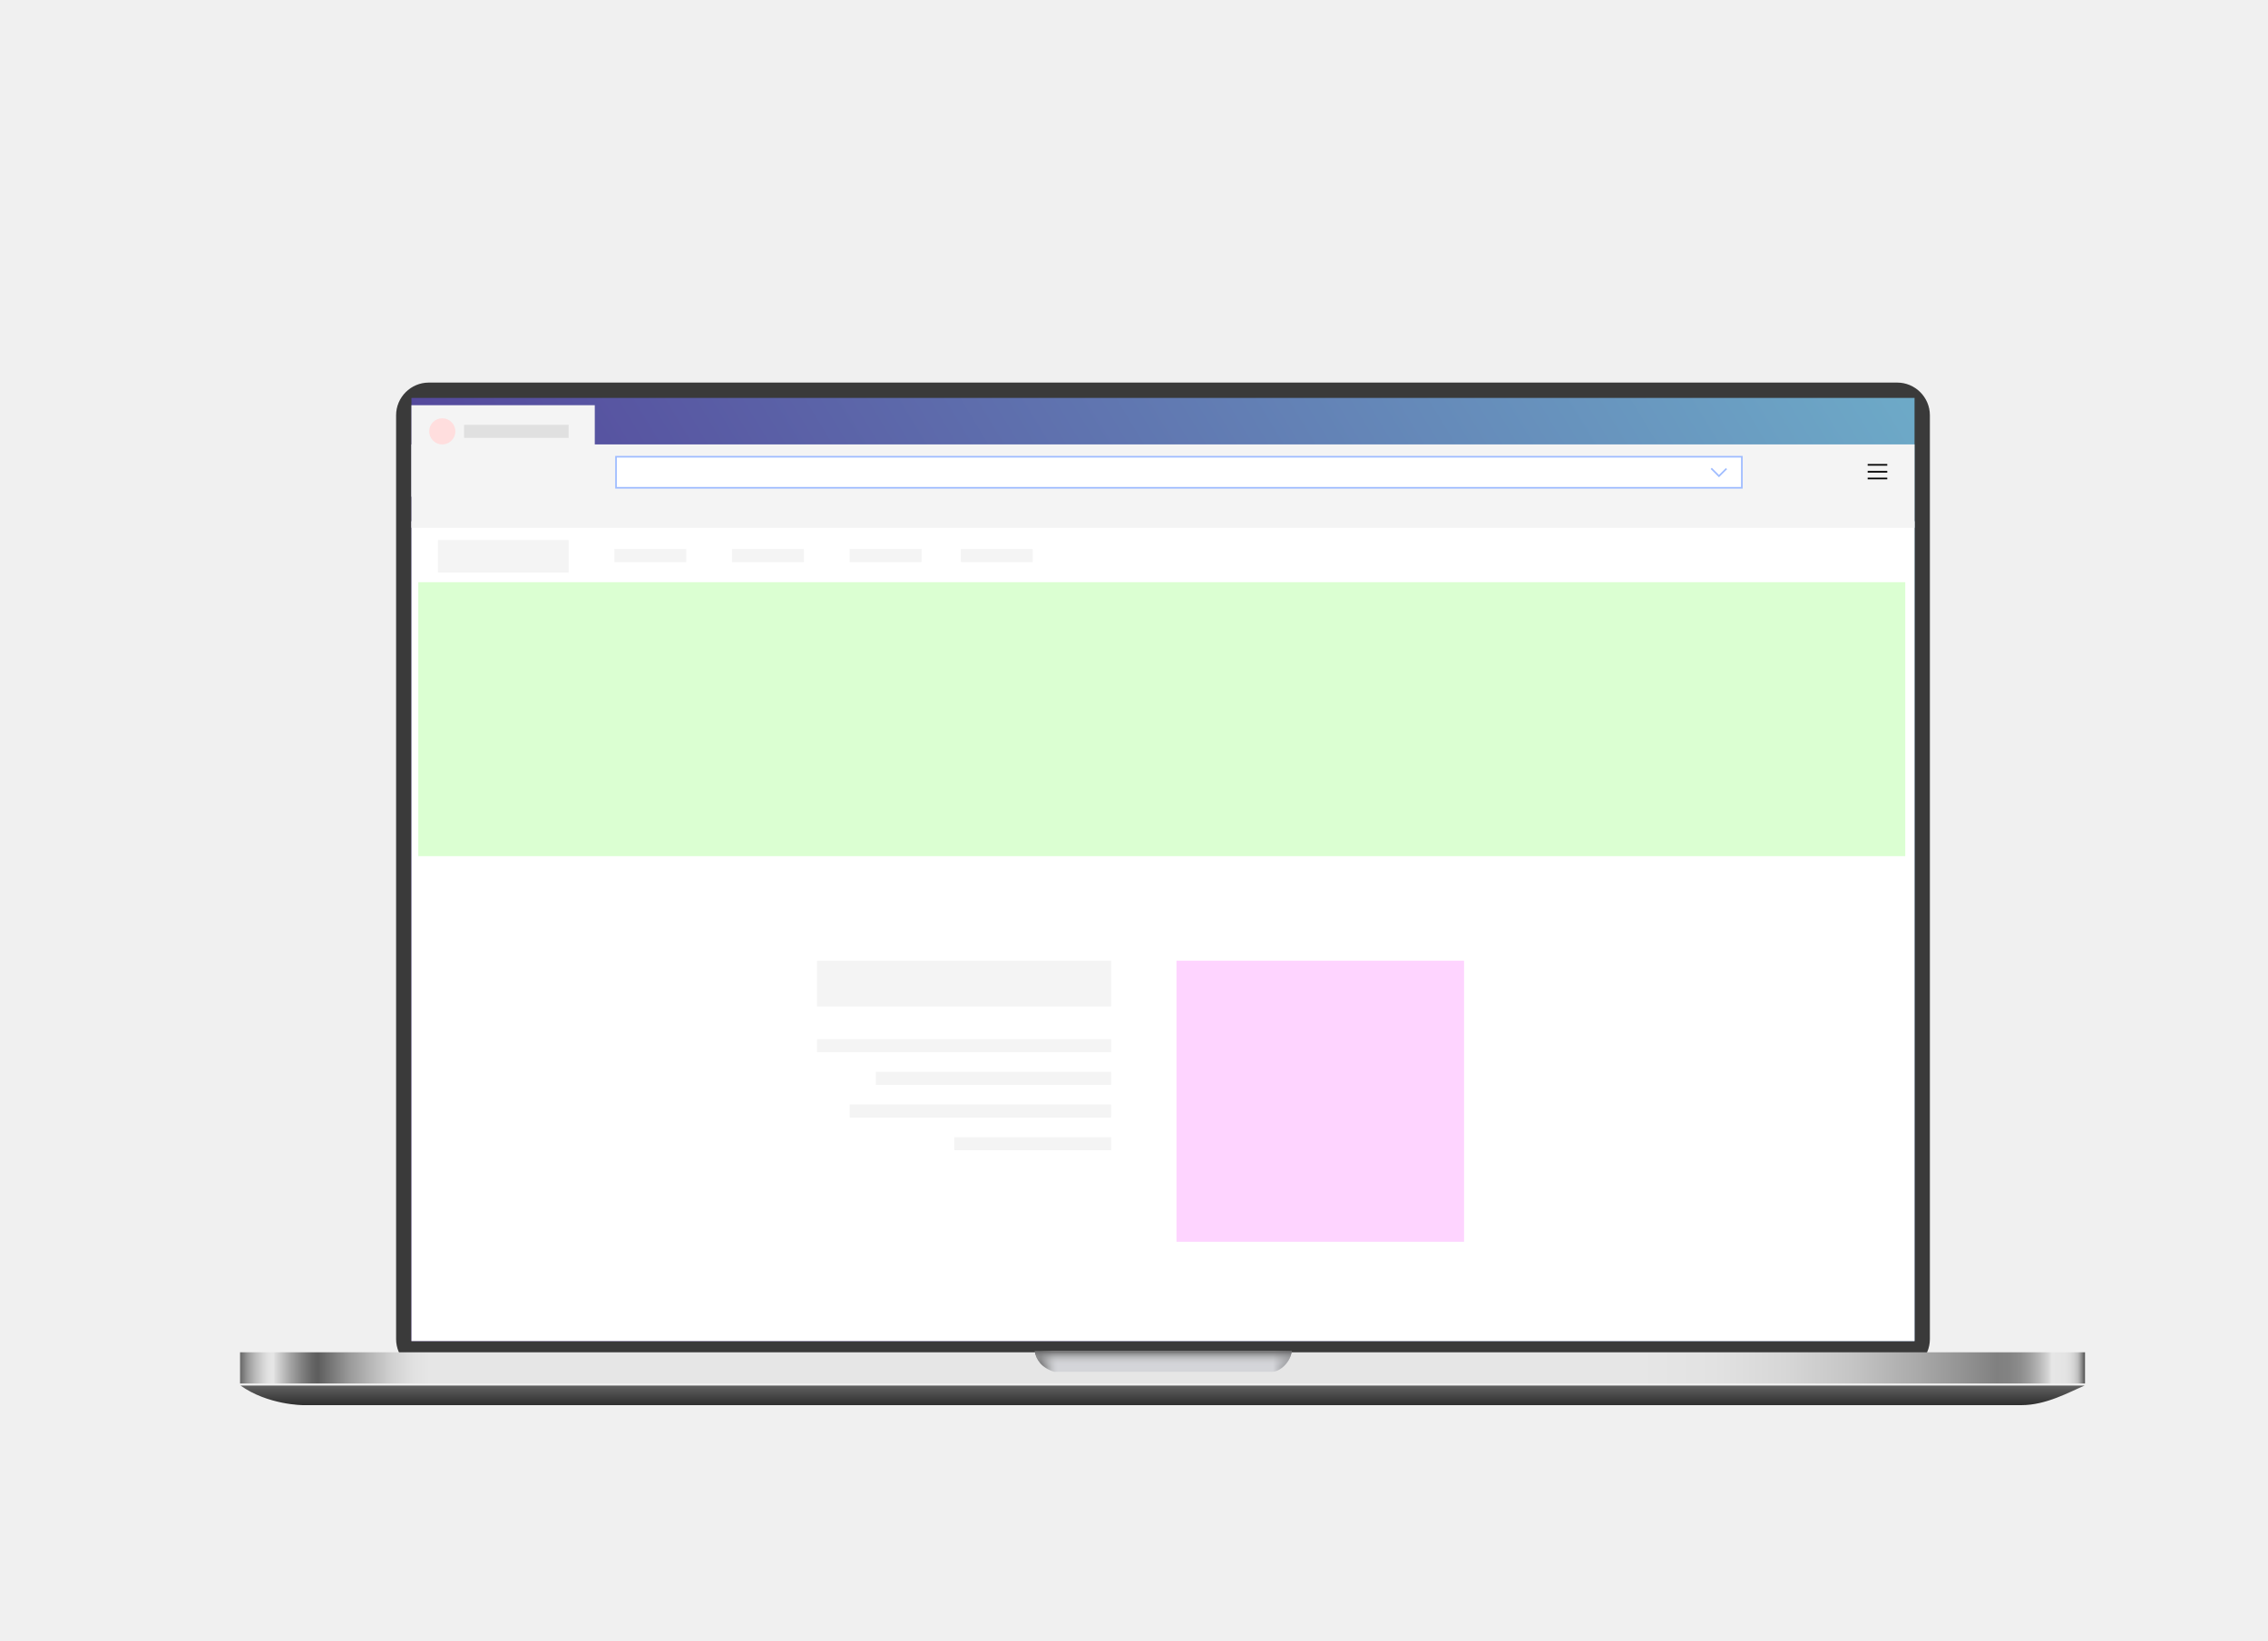
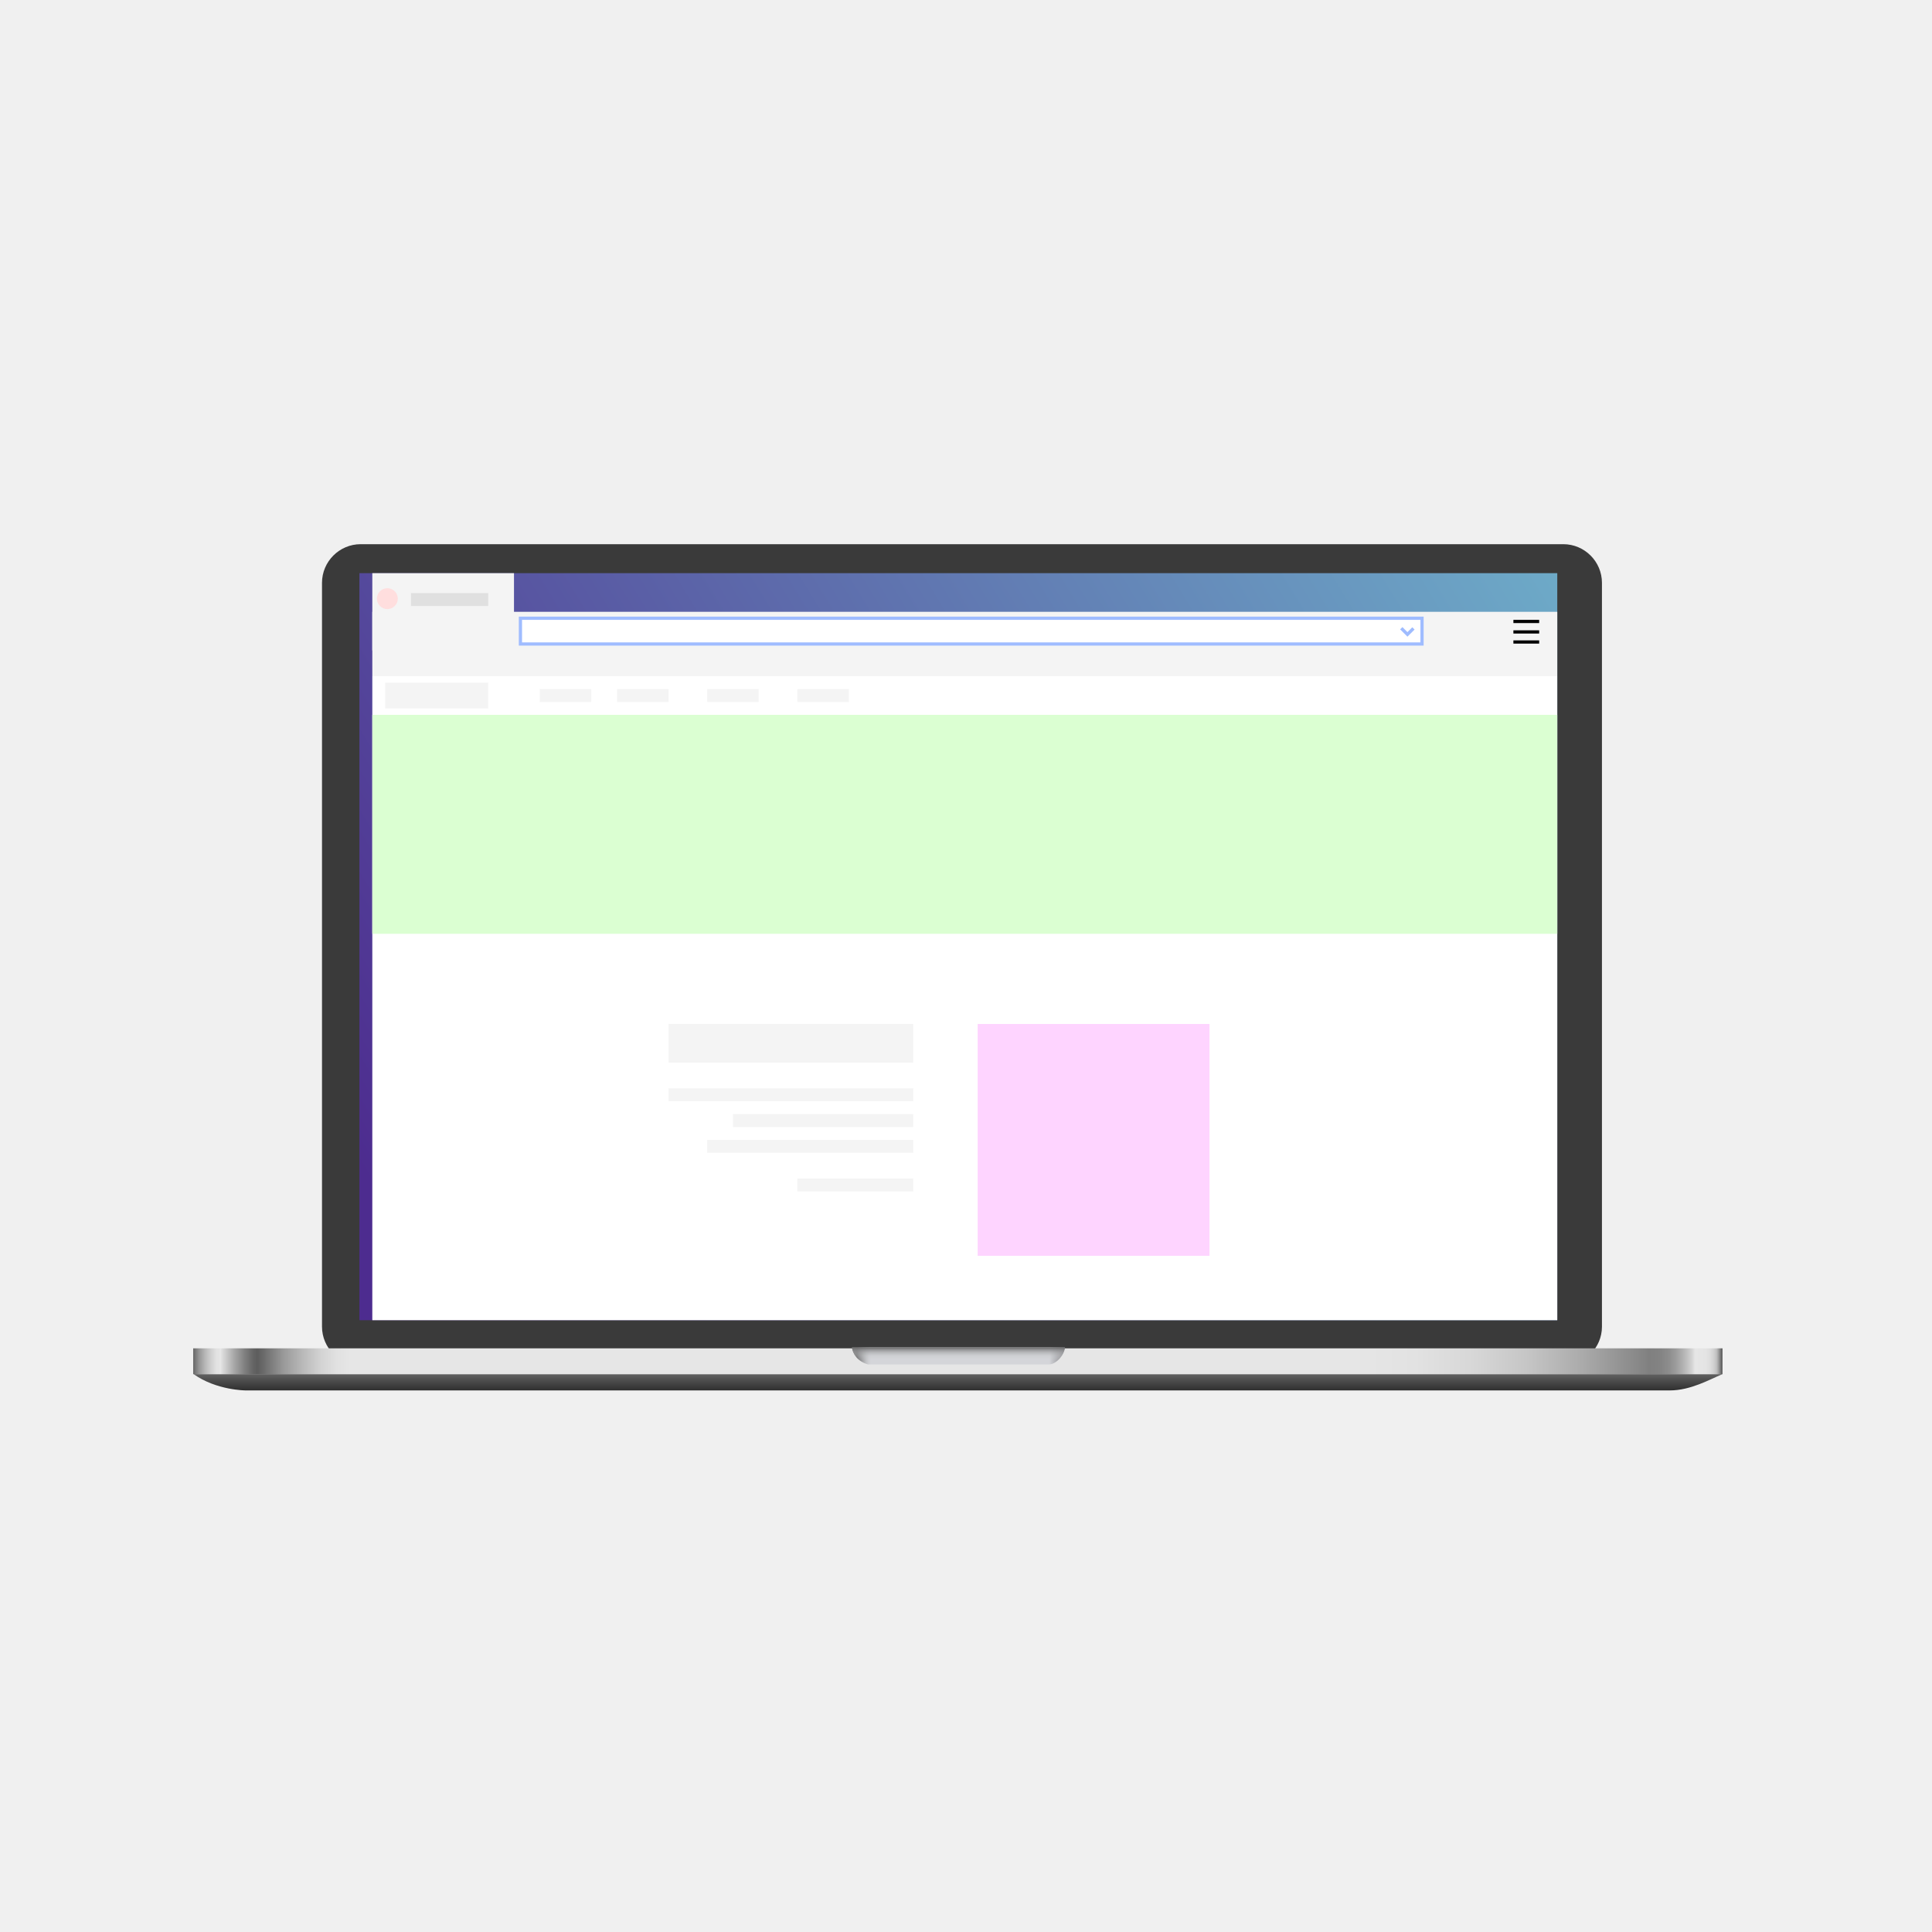
- <svg xmlns="http://www.w3.org/2000/svg" version="1.1" x="0px" y="0px" width="347px" height="251px" viewBox="0 0 347 251" enable-background="new 0 0 347 251" xml:space="preserve">
+ <svg xmlns="http://www.w3.org/2000/svg" version="1.2" baseProfile="tiny" x="0px" y="0px" width="150px" height="150px" viewBox="0 0 150 150" xml:space="preserve">
+   <g id="Layer_5">
+     <path fill="#3A3A3A" d="M124.375,103c0,1.65-1.35,3-3,3H28c-1.65,0-3-1.35-3-3V45.25c0-1.65,1.35-3,3-3h93.375c1.65,0,3,1.35,3,3   V103z" />
+   </g>
  <g id="Layer_6">
    <g>
-       <g>
-         <path fill="#3A3A3A" d="M295.268,204.896c0,2.75-2.25,5-5,5H65.603c-2.75,0-5-2.25-5-5V63.538c0-2.75,2.25-5,5-5h224.665     c2.75,0,5,2.25,5,5V204.896z" />
-       </g>
-       <linearGradient id="SVGID_1_" gradientUnits="userSpaceOnUse" x1="74.916" y1="195.54" x2="299.601" y2="59.238">
-         <stop offset="0" style="stop-color:#4D2C8F" />
-         <stop offset="1" style="stop-color:#6EADC9" />
+       <linearGradient id="SVGID_1_" gradientUnits="userSpaceOnUse" x1="74.379" y1="105.427" x2="74.379" y2="109.128">
+         <stop offset="0" style="stop-color:#939393" />
+         <stop offset="1" style="stop-color:#000000" />
      </linearGradient>
-       <rect x="62.949" y="60.884" fill="url(#SVGID_1_)" width="229.972" height="144.319" />
-       <path fill="#FFFFFF" d="M60.691,210.483" />
-       <path fill="#DBDBDB" d="M70.976,211.804" />
-       <g>
-         <linearGradient id="SVGID_2_" gradientUnits="userSpaceOnUse" x1="177.875" y1="209" x2="177.875" y2="217.795">
-           <stop offset="0" style="stop-color:#939393" />
-           <stop offset="1" style="stop-color:#000000" />
-         </linearGradient>
-         <path fill="url(#SVGID_2_)" d="M318.959,212c-2.387,1-5.875,3-9.677,3H46.372c0,0-5.349,0-9.58-3h279.175H318.959z" />
-         <linearGradient id="SVGID_3_" gradientUnits="userSpaceOnUse" x1="36.73" y1="209.303" x2="319" y2="209.303">
-           <stop offset="0" style="stop-color:#666666" />
-           <stop offset="4.764714e-004" style="stop-color:#6C6C6C" />
-           <stop offset="0.004" style="stop-color:#979797" />
-           <stop offset="0.008" style="stop-color:#B9B9B9" />
-           <stop offset="0.012" style="stop-color:#D2D2D2" />
-           <stop offset="0.015" style="stop-color:#E1E1E1" />
-           <stop offset="0.018" style="stop-color:#E6E6E6" />
-           <stop offset="0.019" style="stop-color:#DCDCDC" />
-           <stop offset="0.027" style="stop-color:#A6A6A6" />
-           <stop offset="0.034" style="stop-color:#7E7E7E" />
-           <stop offset="0.039" style="stop-color:#666666" />
-           <stop offset="0.042" style="stop-color:#5D5D5D" />
-           <stop offset="0.047" style="stop-color:#6E6E6E" />
-           <stop offset="0.059" style="stop-color:#999999" />
-           <stop offset="0.072" style="stop-color:#BABABA" />
-           <stop offset="0.083" style="stop-color:#D2D2D2" />
-           <stop offset="0.094" style="stop-color:#E1E1E1" />
-           <stop offset="0.103" style="stop-color:#E6E6E6" />
-           <stop offset="0.145" style="stop-color:#E6E6E6" />
-           <stop offset="0.758" style="stop-color:#E6E6E6" />
-           <stop offset="0.799" style="stop-color:#E2E2E2" />
-           <stop offset="0.837" style="stop-color:#D7D7D7" />
-           <stop offset="0.873" style="stop-color:#C5C5C5" />
-           <stop offset="0.909" style="stop-color:#AAAAAA" />
-           <stop offset="0.944" style="stop-color:#898989" />
-           <stop offset="0.952" style="stop-color:#808080" />
-           <stop offset="0.959" style="stop-color:#838383" />
-           <stop offset="0.965" style="stop-color:#8D8D8D" />
-           <stop offset="0.97" style="stop-color:#9E9E9E" />
-           <stop offset="0.975" style="stop-color:#B6B6B6" />
-           <stop offset="0.98" style="stop-color:#D4D4D4" />
-           <stop offset="0.982" style="stop-color:#E6E6E6" />
-           <stop offset="0.989" style="stop-color:#E4E4E4" />
-           <stop offset="0.992" style="stop-color:#DDDDDD" />
-           <stop offset="0.994" style="stop-color:#D2D2D2" />
-           <stop offset="0.996" style="stop-color:#C1C1C1" />
-           <stop offset="0.997" style="stop-color:#ABABAB" />
-           <stop offset="0.998" style="stop-color:#8F8F8F" />
-           <stop offset="0.999" style="stop-color:#707070" />
-           <stop offset="1" style="stop-color:#4D4D4D" />
-         </linearGradient>
-         <path fill="url(#SVGID_3_)" d="M36.73,206.918H319c0,0,0,3.875,0,4.77H36.73v-4.024V206.918z" />
-         <linearGradient id="SVGID_4_" gradientUnits="userSpaceOnUse" x1="158.306" y1="208.31" x2="197.635" y2="208.31">
-           <stop offset="0.024" style="stop-color:#666666" />
-           <stop offset="0.038" style="stop-color:#89898B" />
-           <stop offset="0.053" style="stop-color:#A9AAAC" />
-           <stop offset="0.067" style="stop-color:#C1C2C5" />
-           <stop offset="0.08" style="stop-color:#CFD0D4" />
-           <stop offset="0.091" style="stop-color:#D4D5D9" />
-           <stop offset="0.927" style="stop-color:#D4D5D9" />
-           <stop offset="1" style="stop-color:#828286" />
-         </linearGradient>
-         <path fill="url(#SVGID_4_)" d="M197.635,206.731c-0.148,1.553-1.727,3.259-3.144,3.168c-0.914,0-33.203,0-33.203,0     c-1.939-0.597-2.783-1.888-2.982-3.182h35.638L197.635,206.731z" />
-         <path fill="none" stroke="#000000" stroke-miterlimit="10" d="M194.292,209.899" />
-         <linearGradient id="SVGID_5_" gradientUnits="userSpaceOnUse" x1="177.97" y1="206.122" x2="177.97" y2="210.152">
-           <stop offset="0.148" style="stop-color:#666666" />
-           <stop offset="0.272" style="stop-color:#89898B;stop-opacity:0.8" />
-           <stop offset="0.411" style="stop-color:#A9AAAC;stop-opacity:0.574" />
-           <stop offset="0.543" style="stop-color:#C1C2C5;stop-opacity:0.359" />
-           <stop offset="0.665" style="stop-color:#CFD0D4;stop-opacity:0.162" />
-           <stop offset="0.765" style="stop-color:#D4D5D9;stop-opacity:0" />
-         </linearGradient>
-         <path fill="url(#SVGID_5_)" d="M197.635,206.731c-0.148,1.553-1.727,3.259-3.144,3.168c-0.914,0-33.203,0-33.203,0     c-1.939-0.597-2.783-1.888-2.982-3.182h35.638L197.635,206.731z" />
-       </g>
+       <path fill="url(#SVGID_1_)" d="M133.724,106.689c-1.004,0.421-2.471,1.262-4.071,1.262H19.064c0,0-2.25,0-4.029-1.262h117.43    H133.724z" />
+       <linearGradient id="SVGID_2_" gradientUnits="userSpaceOnUse" x1="14.999" y1="105.688" x2="133.731" y2="105.688">
+         <stop offset="0" style="stop-color:#666666" />
+         <stop offset="4.764714e-004" style="stop-color:#6C6C6C" />
+         <stop offset="0.004" style="stop-color:#979797" />
+         <stop offset="0.008" style="stop-color:#B9B9B9" />
+         <stop offset="0.012" style="stop-color:#D2D2D2" />
+         <stop offset="0.015" style="stop-color:#E1E1E1" />
+         <stop offset="0.018" style="stop-color:#E6E6E6" />
+         <stop offset="0.019" style="stop-color:#DCDCDC" />
+         <stop offset="0.027" style="stop-color:#A6A6A6" />
+         <stop offset="0.034" style="stop-color:#7E7E7E" />
+         <stop offset="0.039" style="stop-color:#666666" />
+         <stop offset="0.042" style="stop-color:#5D5D5D" />
+         <stop offset="0.047" style="stop-color:#6E6E6E" />
+         <stop offset="0.059" style="stop-color:#999999" />
+         <stop offset="0.072" style="stop-color:#BABABA" />
+         <stop offset="0.083" style="stop-color:#D2D2D2" />
+         <stop offset="0.094" style="stop-color:#E1E1E1" />
+         <stop offset="0.103" style="stop-color:#E6E6E6" />
+         <stop offset="0.145" style="stop-color:#E6E6E6" />
+         <stop offset="0.758" style="stop-color:#E6E6E6" />
+         <stop offset="0.799" style="stop-color:#E2E2E2" />
+         <stop offset="0.837" style="stop-color:#D7D7D7" />
+         <stop offset="0.873" style="stop-color:#C5C5C5" />
+         <stop offset="0.909" style="stop-color:#AAAAAA" />
+         <stop offset="0.944" style="stop-color:#898989" />
+         <stop offset="0.952" style="stop-color:#808080" />
+         <stop offset="0.959" style="stop-color:#838383" />
+         <stop offset="0.965" style="stop-color:#8D8D8D" />
+         <stop offset="0.97" style="stop-color:#9E9E9E" />
+         <stop offset="0.975" style="stop-color:#B6B6B6" />
+         <stop offset="0.98" style="stop-color:#D4D4D4" />
+         <stop offset="0.982" style="stop-color:#E6E6E6" />
+         <stop offset="0.989" style="stop-color:#E4E4E4" />
+         <stop offset="0.992" style="stop-color:#DDDDDD" />
+         <stop offset="0.994" style="stop-color:#D2D2D2" />
+         <stop offset="0.996" style="stop-color:#C1C1C1" />
+         <stop offset="0.997" style="stop-color:#ABABAB" />
+         <stop offset="0.998" style="stop-color:#8F8F8F" />
+         <stop offset="0.999" style="stop-color:#707070" />
+         <stop offset="1" style="stop-color:#4D4D4D" />
+       </linearGradient>
+       <path fill="url(#SVGID_2_)" d="M14.999,104.685h118.732c0,0,0,1.63,0,2.006H14.999v-1.693V104.685z" />
+       <linearGradient id="SVGID_3_" gradientUnits="userSpaceOnUse" x1="66.138" y1="105.27" x2="82.681" y2="105.27">
+         <stop offset="0.024" style="stop-color:#666666" />
+         <stop offset="0.038" style="stop-color:#89898B" />
+         <stop offset="0.053" style="stop-color:#A9AAAC" />
+         <stop offset="0.067" style="stop-color:#C1C2C5" />
+         <stop offset="0.08" style="stop-color:#CFD0D4" />
+         <stop offset="0.091" style="stop-color:#D4D5D9" />
+         <stop offset="0.927" style="stop-color:#D4D5D9" />
+         <stop offset="1" style="stop-color:#828286" />
+       </linearGradient>
+       <path fill="url(#SVGID_3_)" d="M82.681,104.606c-0.063,0.653-0.726,1.371-1.322,1.332c-0.384,0-13.966,0-13.966,0    c-0.815-0.251-1.17-0.794-1.254-1.338h14.991L82.681,104.606z" />
+       <path fill="none" stroke="#000000" stroke-miterlimit="10" d="M81.274,105.938" />
+       <linearGradient id="SVGID_4_" gradientUnits="userSpaceOnUse" x1="74.409" y1="104.349" x2="74.409" y2="106.044">
+         <stop offset="0.148" style="stop-color:#666666" />
+         <stop offset="0.272" style="stop-color:#89898B;stop-opacity:0.8" />
+         <stop offset="0.411" style="stop-color:#A9AAAC;stop-opacity:0.574" />
+         <stop offset="0.543" style="stop-color:#C1C2C5;stop-opacity:0.359" />
+         <stop offset="0.665" style="stop-color:#CFD0D4;stop-opacity:0.162" />
+         <stop offset="0.765" style="stop-color:#D4D5D9;stop-opacity:0" />
+       </linearGradient>
+       <path fill="url(#SVGID_4_)" d="M82.681,104.606c-0.063,0.653-0.726,1.371-1.322,1.332c-0.384,0-13.966,0-13.966,0    c-0.815-0.251-1.17-0.794-1.254-1.338h14.991L82.681,104.606z" />
    </g>
  </g>
  <g id="Layer_3">
-     <rect x="62.949" y="79.75" fill="#FFFFFF" width="229.972" height="125.453" />
-   </g>
+ </g>
  <g id="Layer_2">
-     <rect x="62.949" y="62" fill="#F4F4F4" width="28.051" height="14" />
-     <rect x="62.949" y="68" fill="#F4F4F4" width="229.972" height="12.75" />
-     <rect x="94.25" y="69.884" fill="#FFFFFF" stroke="#9FBCFF" stroke-width="0.25" stroke-miterlimit="10" width="172.25" height="4.75" />
-     <polyline fill="#FFFFFF" stroke="#9FBCFF" stroke-width="0.25" stroke-miterlimit="10" points="261.817,71.668 262.999,72.85    264.148,71.701  " />
+ </g>
+   <g id="Layer_4">
+ </g>
+   <g id="Layer_7">
+     <linearGradient id="SVGID_5_" gradientUnits="userSpaceOnUse" x1="32.817" y1="98.73" x2="123.524" y2="43.704">
+       <stop offset="0" style="stop-color:#4D2C8F" />
+       <stop offset="1" style="stop-color:#6EADC9" />
+     </linearGradient>
+     <rect x="27.906" y="44.5" fill="url(#SVGID_5_)" width="93" height="58" />
+     <path fill="#FFFFFF" d="M27.245,105.06" />
+     <path fill="#DBDBDB" d="M31.415,105.595" />
+     <rect x="28.906" y="52.5" fill="#FFFFFF" width="92" height="50" />
+     <rect x="28.906" y="44.5" fill="#F4F4F4" width="11" height="6" />
+     <rect x="28.906" y="47.5" fill="#F4F4F4" width="92" height="5" />
+     <rect x="40.406" y="48" fill="#FFFFFF" stroke="#9FBCFF" stroke-width="0.25" stroke-miterlimit="10" width="70" height="2" />
+     <polyline fill="#FFFFFF" stroke="#9FBCFF" stroke-width="0.25" stroke-miterlimit="10" points="108.794,48.775 109.274,49.254    109.74,48.789  " />
    <g>
-       <line fill="none" stroke="#000000" stroke-width="0.25" stroke-miterlimit="10" x1="285.75" y1="71.125" x2="288.75" y2="71.125" />
-       <line fill="none" stroke="#000000" stroke-width="0.25" stroke-miterlimit="10" x1="285.75" y1="72.188" x2="288.75" y2="72.188" />
-       <line fill="none" stroke="#000000" stroke-width="0.25" stroke-miterlimit="10" x1="285.75" y1="73.208" x2="288.75" y2="73.208" />
+       <line fill="none" stroke="#000000" stroke-width="0.25" stroke-miterlimit="10" x1="117.5" y1="48.25" x2="119.5" y2="48.25" />
+       <line fill="none" stroke="#000000" stroke-width="0.25" stroke-miterlimit="10" x1="117.5" y1="49.063" x2="119.5" y2="49.063" />
+       <line fill="none" stroke="#000000" stroke-width="0.25" stroke-miterlimit="10" x1="117.5" y1="49.844" x2="119.5" y2="49.844" />
    </g>
-     <rect x="64" y="89.083" fill="#DBFFD2" width="227.5" height="41.917" />
-     <circle fill="#FFDEDE" cx="67.667" cy="66" r="2" />
-   </g>
-   <g id="Layer_4">
-     <rect x="125" y="147" fill="#F4F4F4" width="45" height="7" />
-     <rect x="67" y="82.625" fill="#F4F4F4" width="20" height="5" />
-     <rect x="125" y="159" fill="#F4F4F4" width="45" height="2" />
-     <rect x="94" y="84" fill="#F4F4F4" width="11" height="2" />
-     <rect x="112" y="84" fill="#F4F4F4" width="11" height="2" />
-     <rect x="130" y="84" fill="#F4F4F4" width="11" height="2" />
-     <rect x="147" y="84" fill="#F4F4F4" width="11" height="2" />
-     <rect x="134" y="164" fill="#F4F4F4" width="36" height="2" />
-     <rect x="130" y="169" fill="#F4F4F4" width="40" height="2" />
-     <rect x="146" y="174" fill="#F4F4F4" width="24" height="2" />
-     <rect x="180" y="147" fill="#FED4FF" width="44" height="43" />
-     <rect x="71" y="65" fill="#E0E0E0" width="16" height="2" />
+     <rect x="28.906" y="55.5" fill="#DBFFD2" width="92" height="17" />
+     <circle fill="#FFDEDE" cx="30.074" cy="46.478" r="0.811" />
+     <rect x="51.906" y="79.5" fill="#F4F4F4" width="19" height="3" />
+     <rect x="29.906" y="53" fill="#F4F4F4" width="8" height="2" />
+     <rect x="51.906" y="84.5" fill="#F4F4F4" width="19" height="1" />
+     <rect x="41.906" y="53.5" fill="#F4F4F4" width="4" height="1" />
+     <rect x="47.906" y="53.5" fill="#F4F4F4" width="4" height="1" />
+     <rect x="54.906" y="53.5" fill="#F4F4F4" width="4" height="1" />
+     <rect x="61.906" y="53.5" fill="#F4F4F4" width="4" height="1" />
+     <rect x="56.906" y="86.5" fill="#F4F4F4" width="14" height="1" />
+     <rect x="54.906" y="88.5" fill="#F4F4F4" width="16" height="1" />
+     <rect x="61.906" y="91.5" fill="#F4F4F4" width="9" height="1" />
+     <rect x="75.906" y="79.5" fill="#FED4FF" width="18" height="18" />
+     <rect x="31.906" y="46.047" fill="#E0E0E0" width="6" height="1" />
  </g>
</svg>
